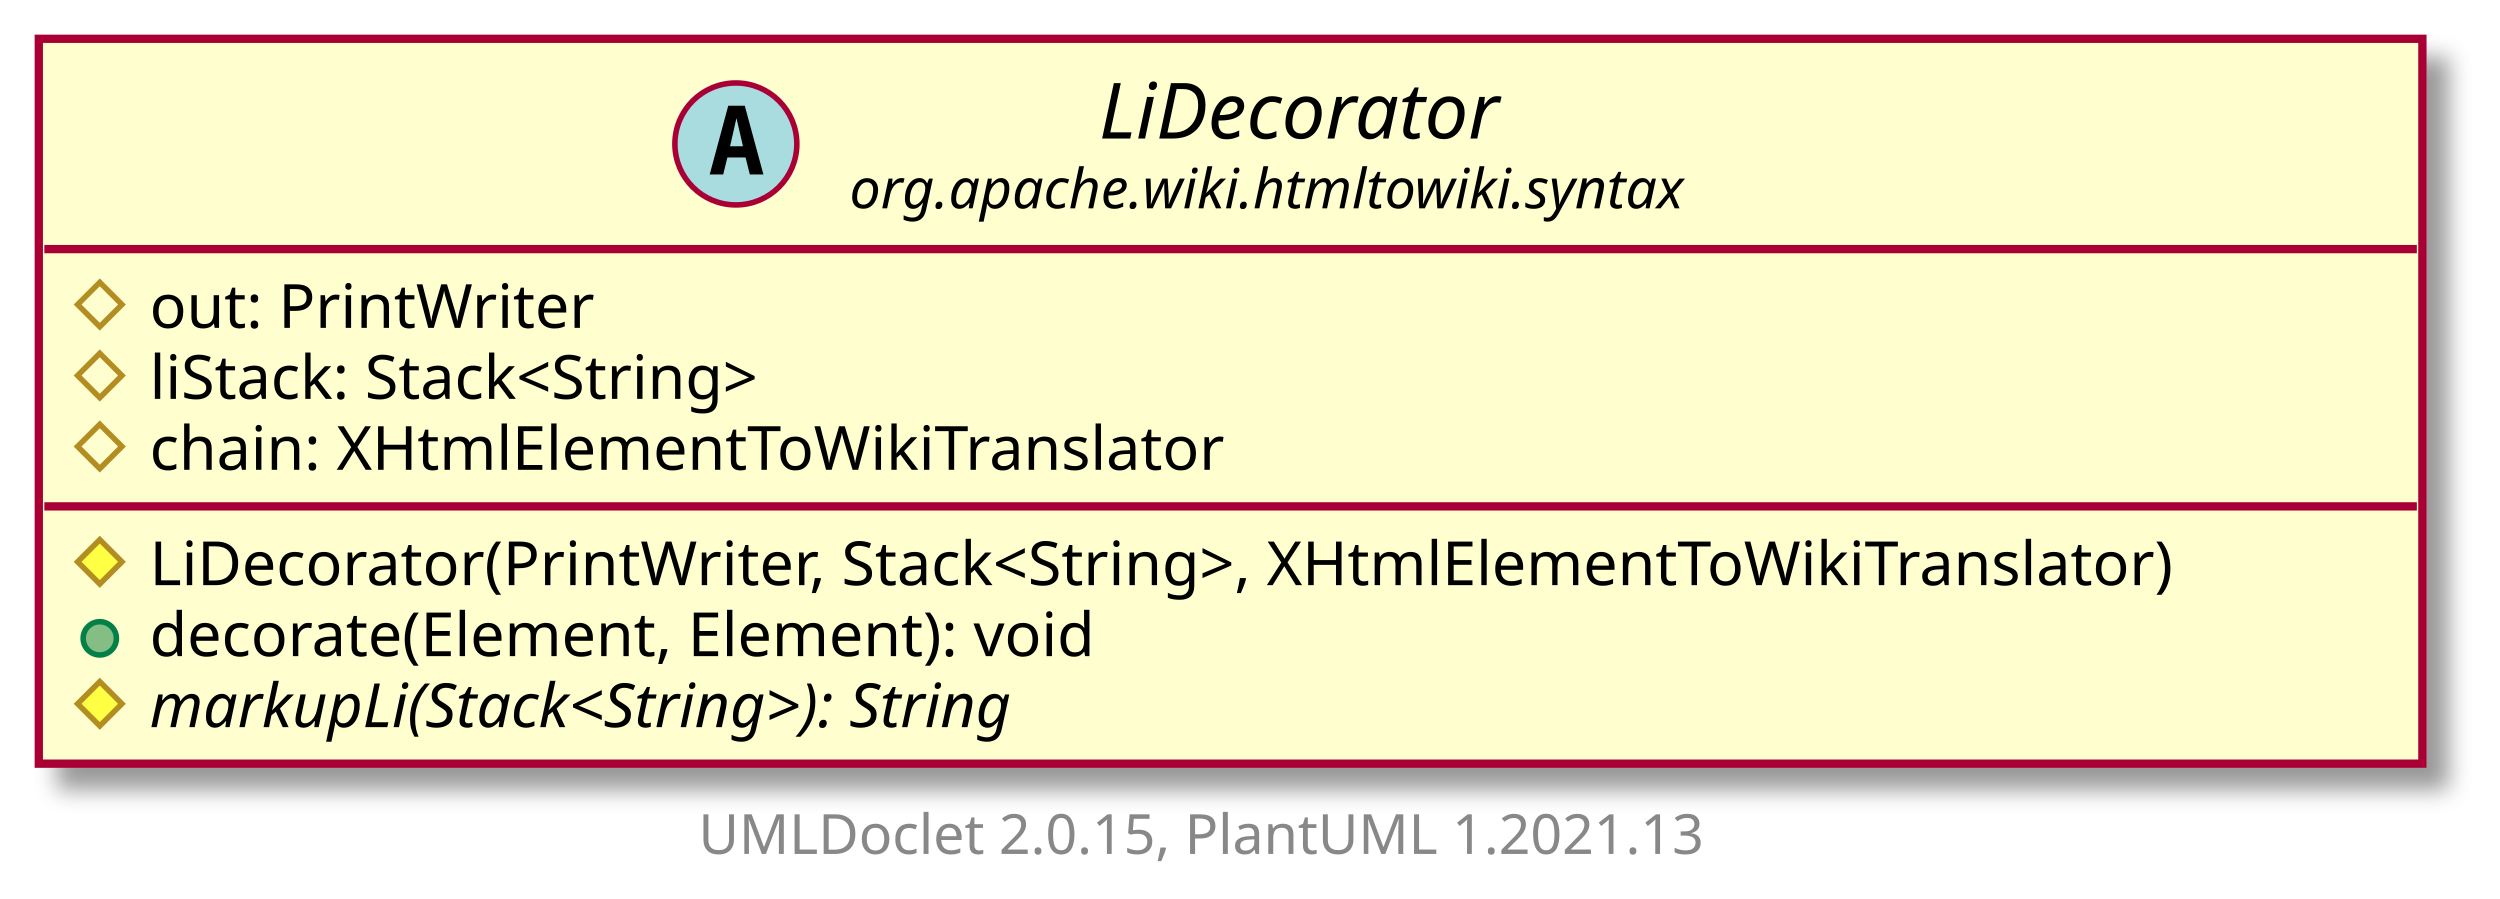
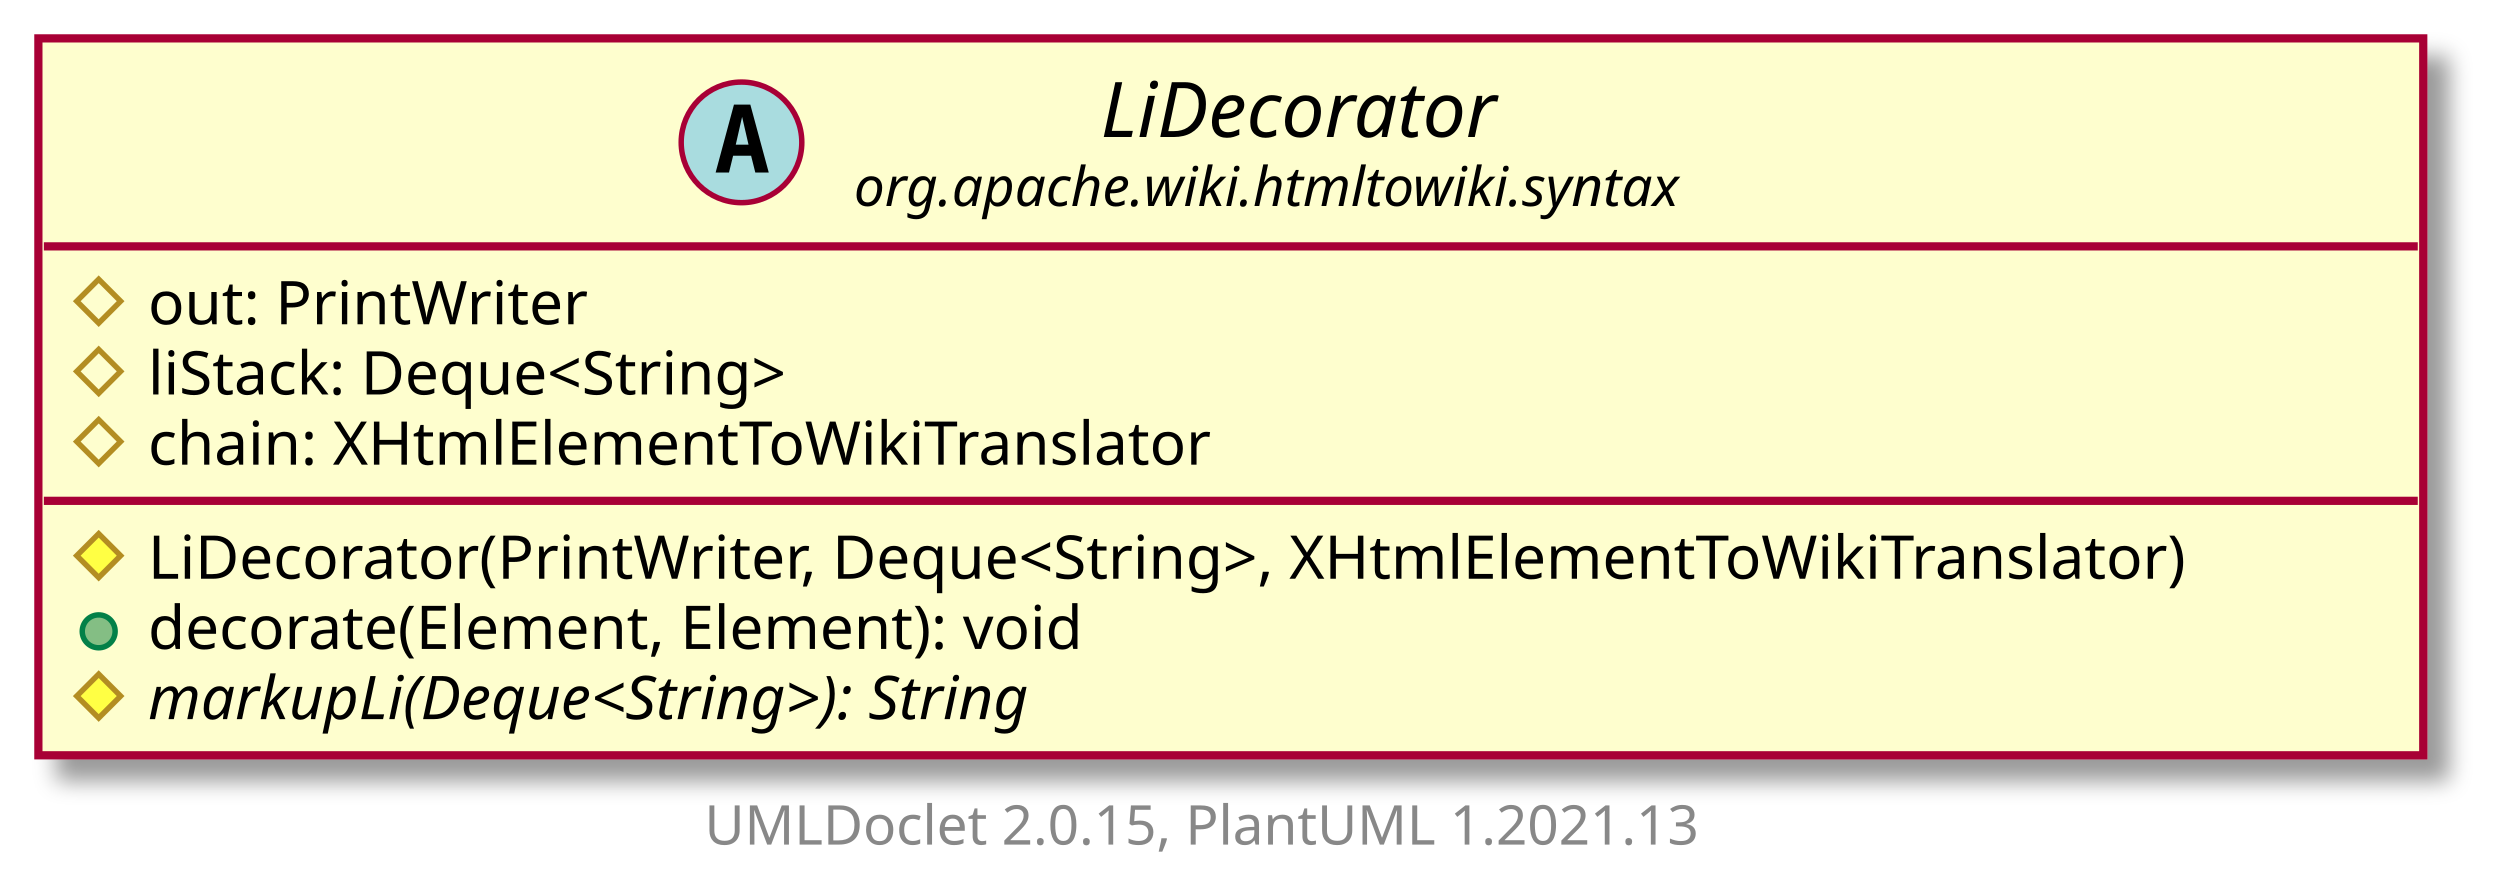
- <svg xmlns="http://www.w3.org/2000/svg" xmlns:xlink="http://www.w3.org/1999/xlink" contentScriptType="application/ecmascript" contentStyleType="text/css" height="162px" preserveAspectRatio="none" style="width:451px;height:162px;background:#FFFFFF;" version="1.1" viewBox="0 0 451 162" width="451px" zoomAndPan="magnify">
+ <svg xmlns="http://www.w3.org/2000/svg" xmlns:xlink="http://www.w3.org/1999/xlink" contentScriptType="application/ecmascript" contentStyleType="text/css" height="162px" preserveAspectRatio="none" style="width:456px;height:162px;background:#FFFFFF;" version="1.1" viewBox="0 0 456 162" width="456px" zoomAndPan="magnify">
  <defs>
-     <filter height="300%" id="f1dtq10iplqz4d" width="300%" x="-1" y="-1">
+     <filter height="300%" id="fbw9k3l1y20gb" width="300%" x="-1" y="-1">
      <feGaussianBlur result="blurOut" stdDeviation="2.0" />
      <feColorMatrix in="blurOut" result="blurOut2" type="matrix" values="0 0 0 0 0 0 0 0 0 0 0 0 0 0 0 0 0 0 .4 0" />
      <feOffset dx="4.0" dy="4.0" in="blurOut2" result="blurOut3" />
      <feBlend in="SourceGraphic" in2="blurOut3" mode="normal" />
    </filter>
  </defs>
  <g>
    <a href="LiDecorator.html" target="_top" title="LiDecorator.html" xlink:actuate="onRequest" xlink:href="LiDecorator.html" xlink:show="new" xlink:title="LiDecorator.html" xlink:type="simple">
-       <rect codeLine="5" fill="#FEFECE" filter="url(#f1dtq10iplqz4d)" height="130.766" id="org.apache.wiki.htmltowiki.syntax.LiDecorator" style="stroke:#A80036;stroke-width:1.5;" width="430" x="7" y="7" />
-       <ellipse cx="132.75" cy="25.969" fill="#A9DCDF" rx="11" ry="11" style="stroke:#A80036;stroke-width:1.0;" />
-       <path d="M132.859,21.312 L131.703,26.391 L134.031,26.391 L132.859,21.312 Z M131.375,19.078 L134.359,19.078 L137.719,31.469 L135.266,31.469 L134.5,28.406 L131.219,28.406 L130.469,31.469 L128.031,31.469 L131.375,19.078 Z " fill="#000000" />
-       <text fill="#000000" font-family="sans-serif" font-size="14" font-style="italic" lengthAdjust="spacing" textLength="80" x="198.25" y="24.995">LiDecorator</text>
-       <text fill="#000000" font-family="sans-serif" font-size="10" font-style="italic" lengthAdjust="spacing" textLength="170" x="153.25" y="37.579">org.apache.wiki.htmltowiki.syntax</text>
-       <line style="stroke:#A80036;stroke-width:1.5;" x1="8" x2="436" y1="44.938" y2="44.938" />
+       <rect codeLine="5" fill="#FEFECE" filter="url(#fbw9k3l1y20gb)" height="130.766" id="org.apache.wiki.htmltowiki.syntax.LiDecorator" style="stroke:#A80036;stroke-width:1.5;" width="435" x="7" y="7" />
+       <ellipse cx="135.25" cy="25.969" fill="#A9DCDF" rx="11" ry="11" style="stroke:#A80036;stroke-width:1.0;" />
+       <path d="M135.359,21.312 L134.203,26.391 L136.531,26.391 L135.359,21.312 Z M133.875,19.078 L136.859,19.078 L140.219,31.469 L137.766,31.469 L137,28.406 L133.719,28.406 L132.969,31.469 L130.531,31.469 L133.875,19.078 Z " fill="#000000" />
+       <text fill="#000000" font-family="sans-serif" font-size="14" font-style="italic" lengthAdjust="spacing" textLength="80" x="200.75" y="24.995">LiDecorator</text>
+       <text fill="#000000" font-family="sans-serif" font-size="10" font-style="italic" lengthAdjust="spacing" textLength="170" x="155.75" y="37.579">org.apache.wiki.htmltowiki.syntax</text>
+       <line style="stroke:#A80036;stroke-width:1.5;" x1="8" x2="441" y1="44.938" y2="44.938" />
      <polygon fill="none" points="18,50.938,22,54.938,18,58.938,14,54.938" style="stroke:#B38D22;stroke-width:1.0;" />
      <text fill="#000000" font-family="sans-serif" font-size="11" lengthAdjust="spacing" textLength="85" x="27" y="59.148">out: PrintWriter</text>
      <polygon fill="none" points="18,63.742,22,67.742,18,71.742,14,67.742" style="stroke:#B38D22;stroke-width:1.0;" />
-       <text fill="#000000" font-family="sans-serif" font-size="11" lengthAdjust="spacing" textLength="128" x="27" y="71.953">liStack: Stack&lt;String&gt;</text>
+       <text fill="#000000" font-family="sans-serif" font-size="11" lengthAdjust="spacing" textLength="133" x="27" y="71.953">liStack: Deque&lt;String&gt;</text>
      <polygon fill="none" points="18,76.547,22,80.547,18,84.547,14,80.547" style="stroke:#B38D22;stroke-width:1.0;" />
      <text fill="#000000" font-family="sans-serif" font-size="11" lengthAdjust="spacing" textLength="211" x="27" y="84.757">chain: XHtmlElementToWikiTranslator</text>
-       <line style="stroke:#A80036;stroke-width:1.5;" x1="8" x2="436" y1="91.352" y2="91.352" />
+       <line style="stroke:#A80036;stroke-width:1.5;" x1="8" x2="441" y1="91.352" y2="91.352" />
      <polygon fill="#FFFF44" points="18,97.352,22,101.352,18,105.352,14,101.352" style="stroke:#B38D22;stroke-width:1.0;" />
-       <text fill="#000000" font-family="sans-serif" font-size="11" lengthAdjust="spacing" textLength="404" x="27" y="105.562">LiDecorator(PrintWriter, Stack&lt;String&gt;, XHtmlElementToWikiTranslator)</text>
+       <text fill="#000000" font-family="sans-serif" font-size="11" lengthAdjust="spacing" textLength="409" x="27" y="105.562">LiDecorator(PrintWriter, Deque&lt;String&gt;, XHtmlElementToWikiTranslator)</text>
      <ellipse cx="18" cy="115.156" fill="#84BE84" rx="3" ry="3" style="stroke:#038048;stroke-width:1.0;" />
      <text fill="#000000" font-family="sans-serif" font-size="11" lengthAdjust="spacing" textLength="189" x="27" y="118.367">decorate(Element, Element): void</text>
      <polygon fill="#FFFF44" points="18,122.961,22,126.961,18,130.961,14,126.961" style="stroke:#B38D22;stroke-width:1.0;" />
-       <text fill="#000000" font-family="sans-serif" font-size="11" font-style="italic" lengthAdjust="spacing" textLength="182" x="27" y="131.171">markupLi(Stack&lt;String&gt;): String</text>
+       <text fill="#000000" font-family="sans-serif" font-size="11" font-style="italic" lengthAdjust="spacing" textLength="188" x="27" y="131.171">markupLi(Deque&lt;String&gt;): String</text>
    </a>
-     <text fill="#888888" font-family="sans-serif" font-size="10" lengthAdjust="spacing" textLength="192" x="126" y="154.048">UMLDoclet 2.0.15, PlantUML 1.2021.13</text>
+     <text fill="#888888" font-family="sans-serif" font-size="10" lengthAdjust="spacing" textLength="192" x="128.5" y="154.048">UMLDoclet 2.0.15, PlantUML 1.2021.13</text>
  </g>
</svg>
